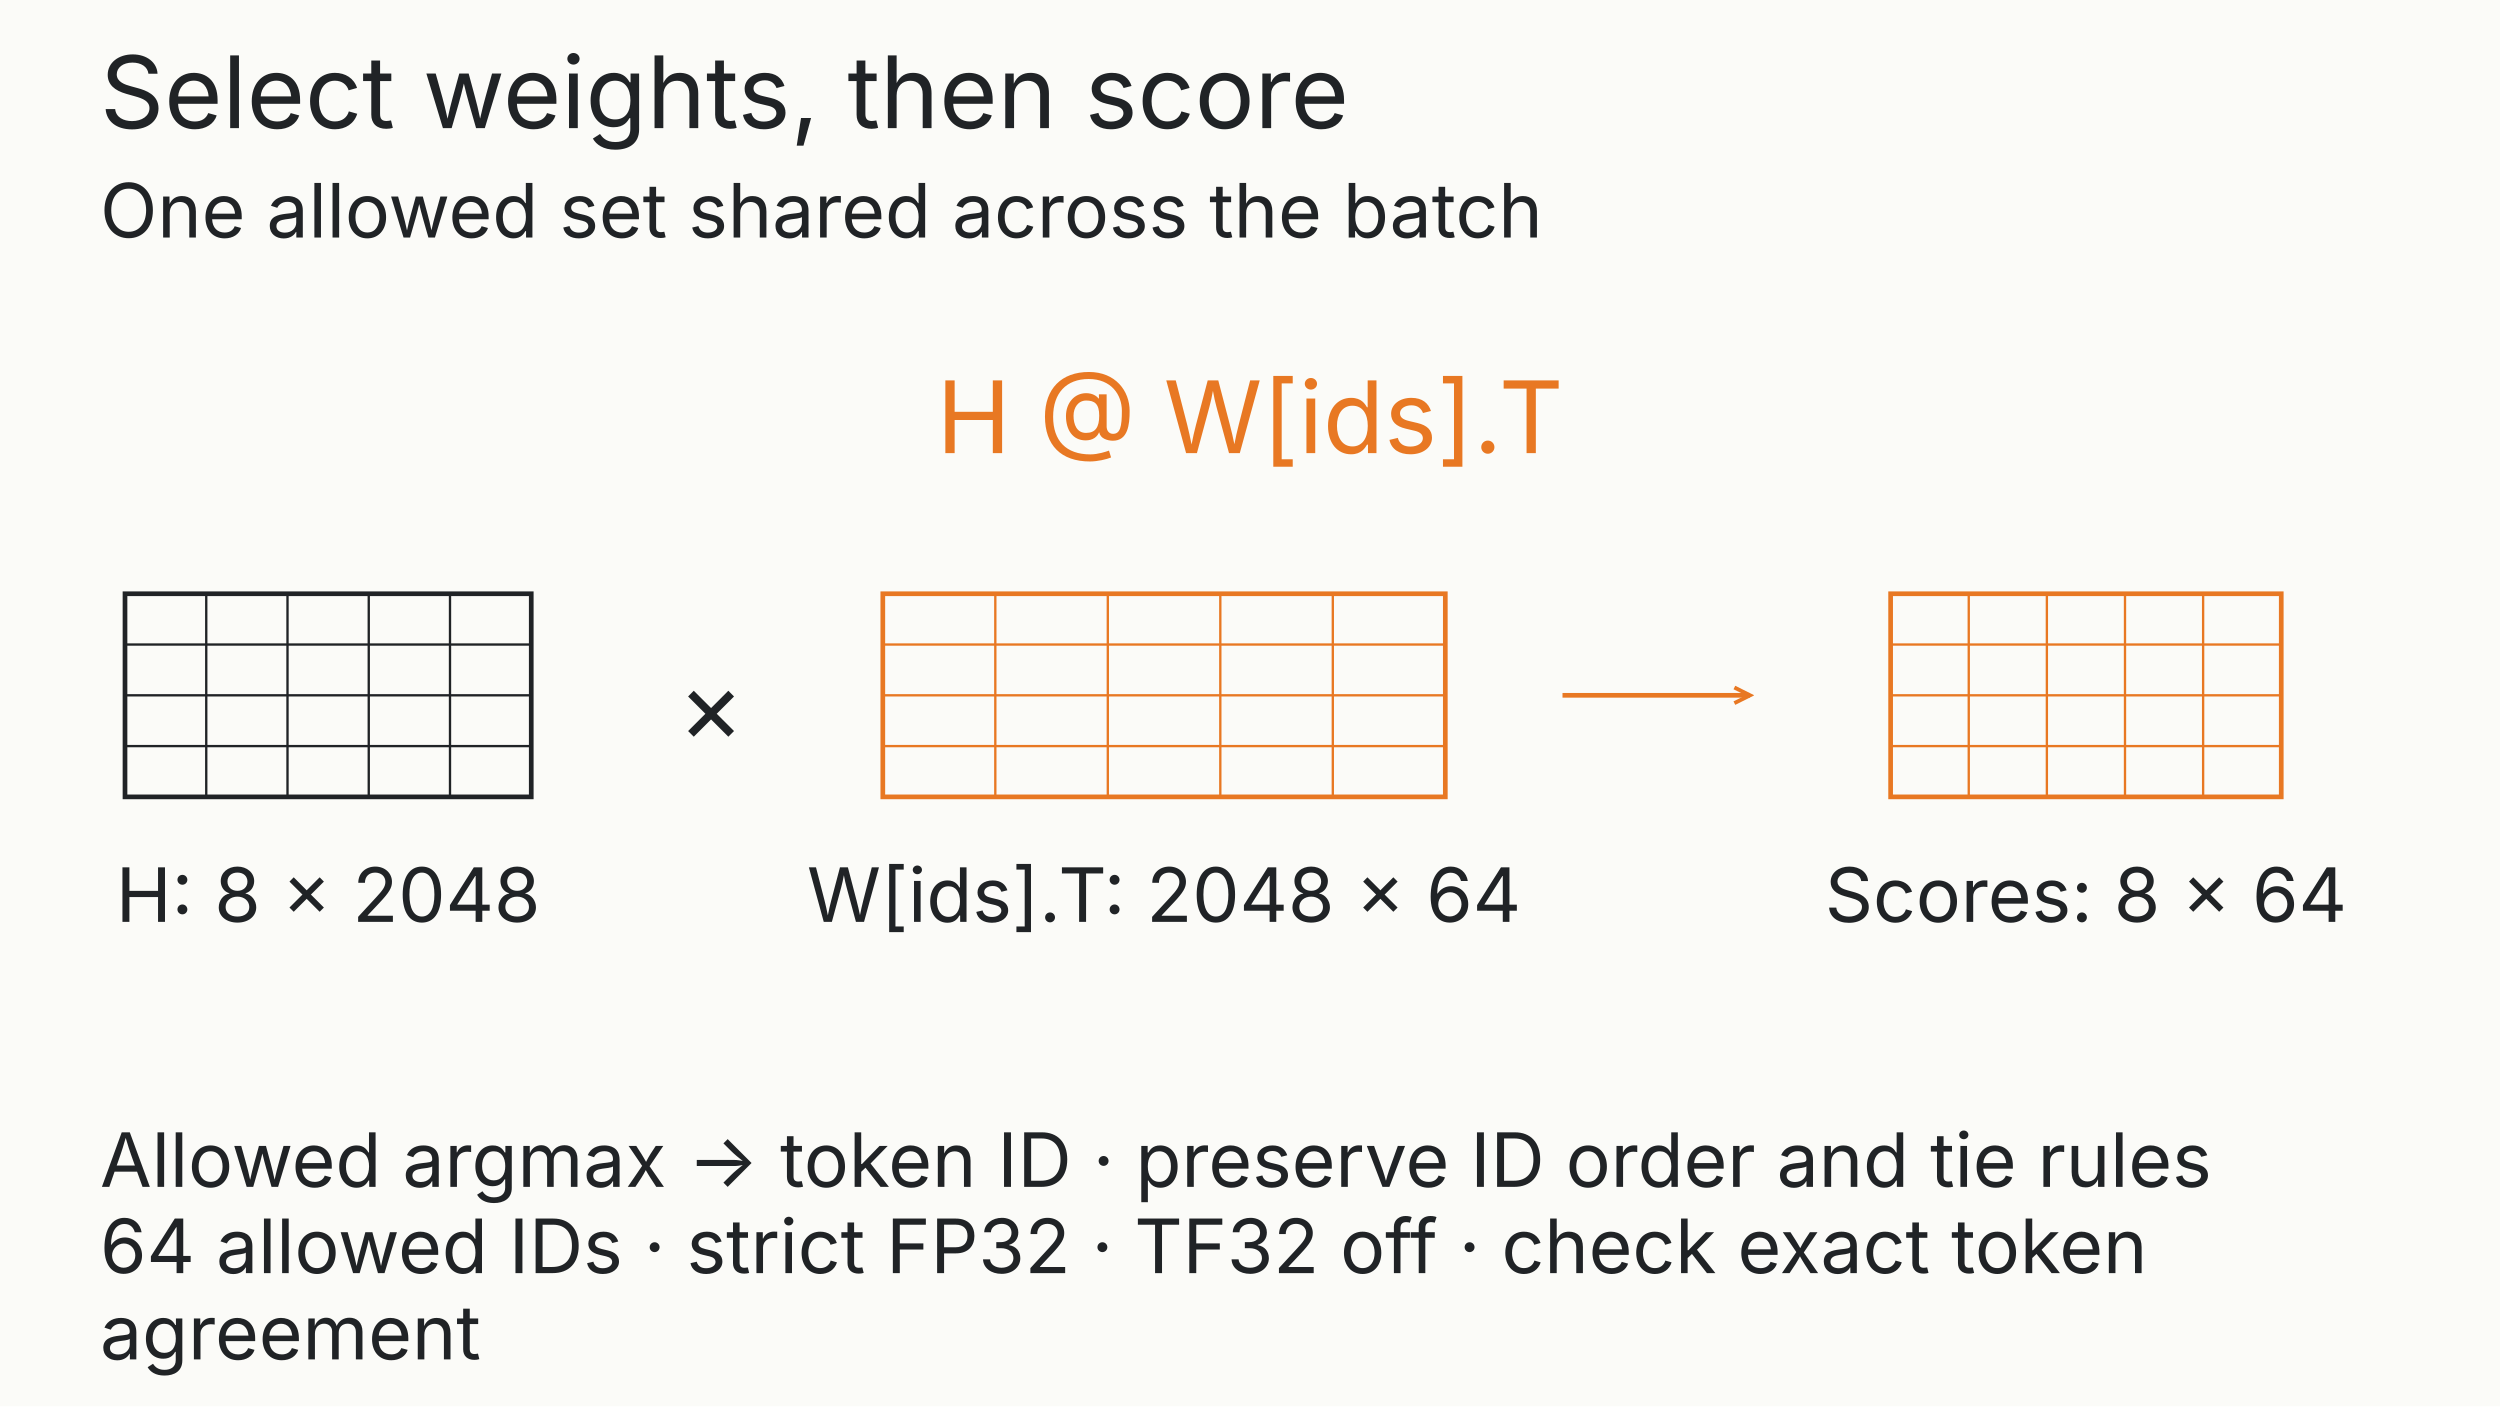
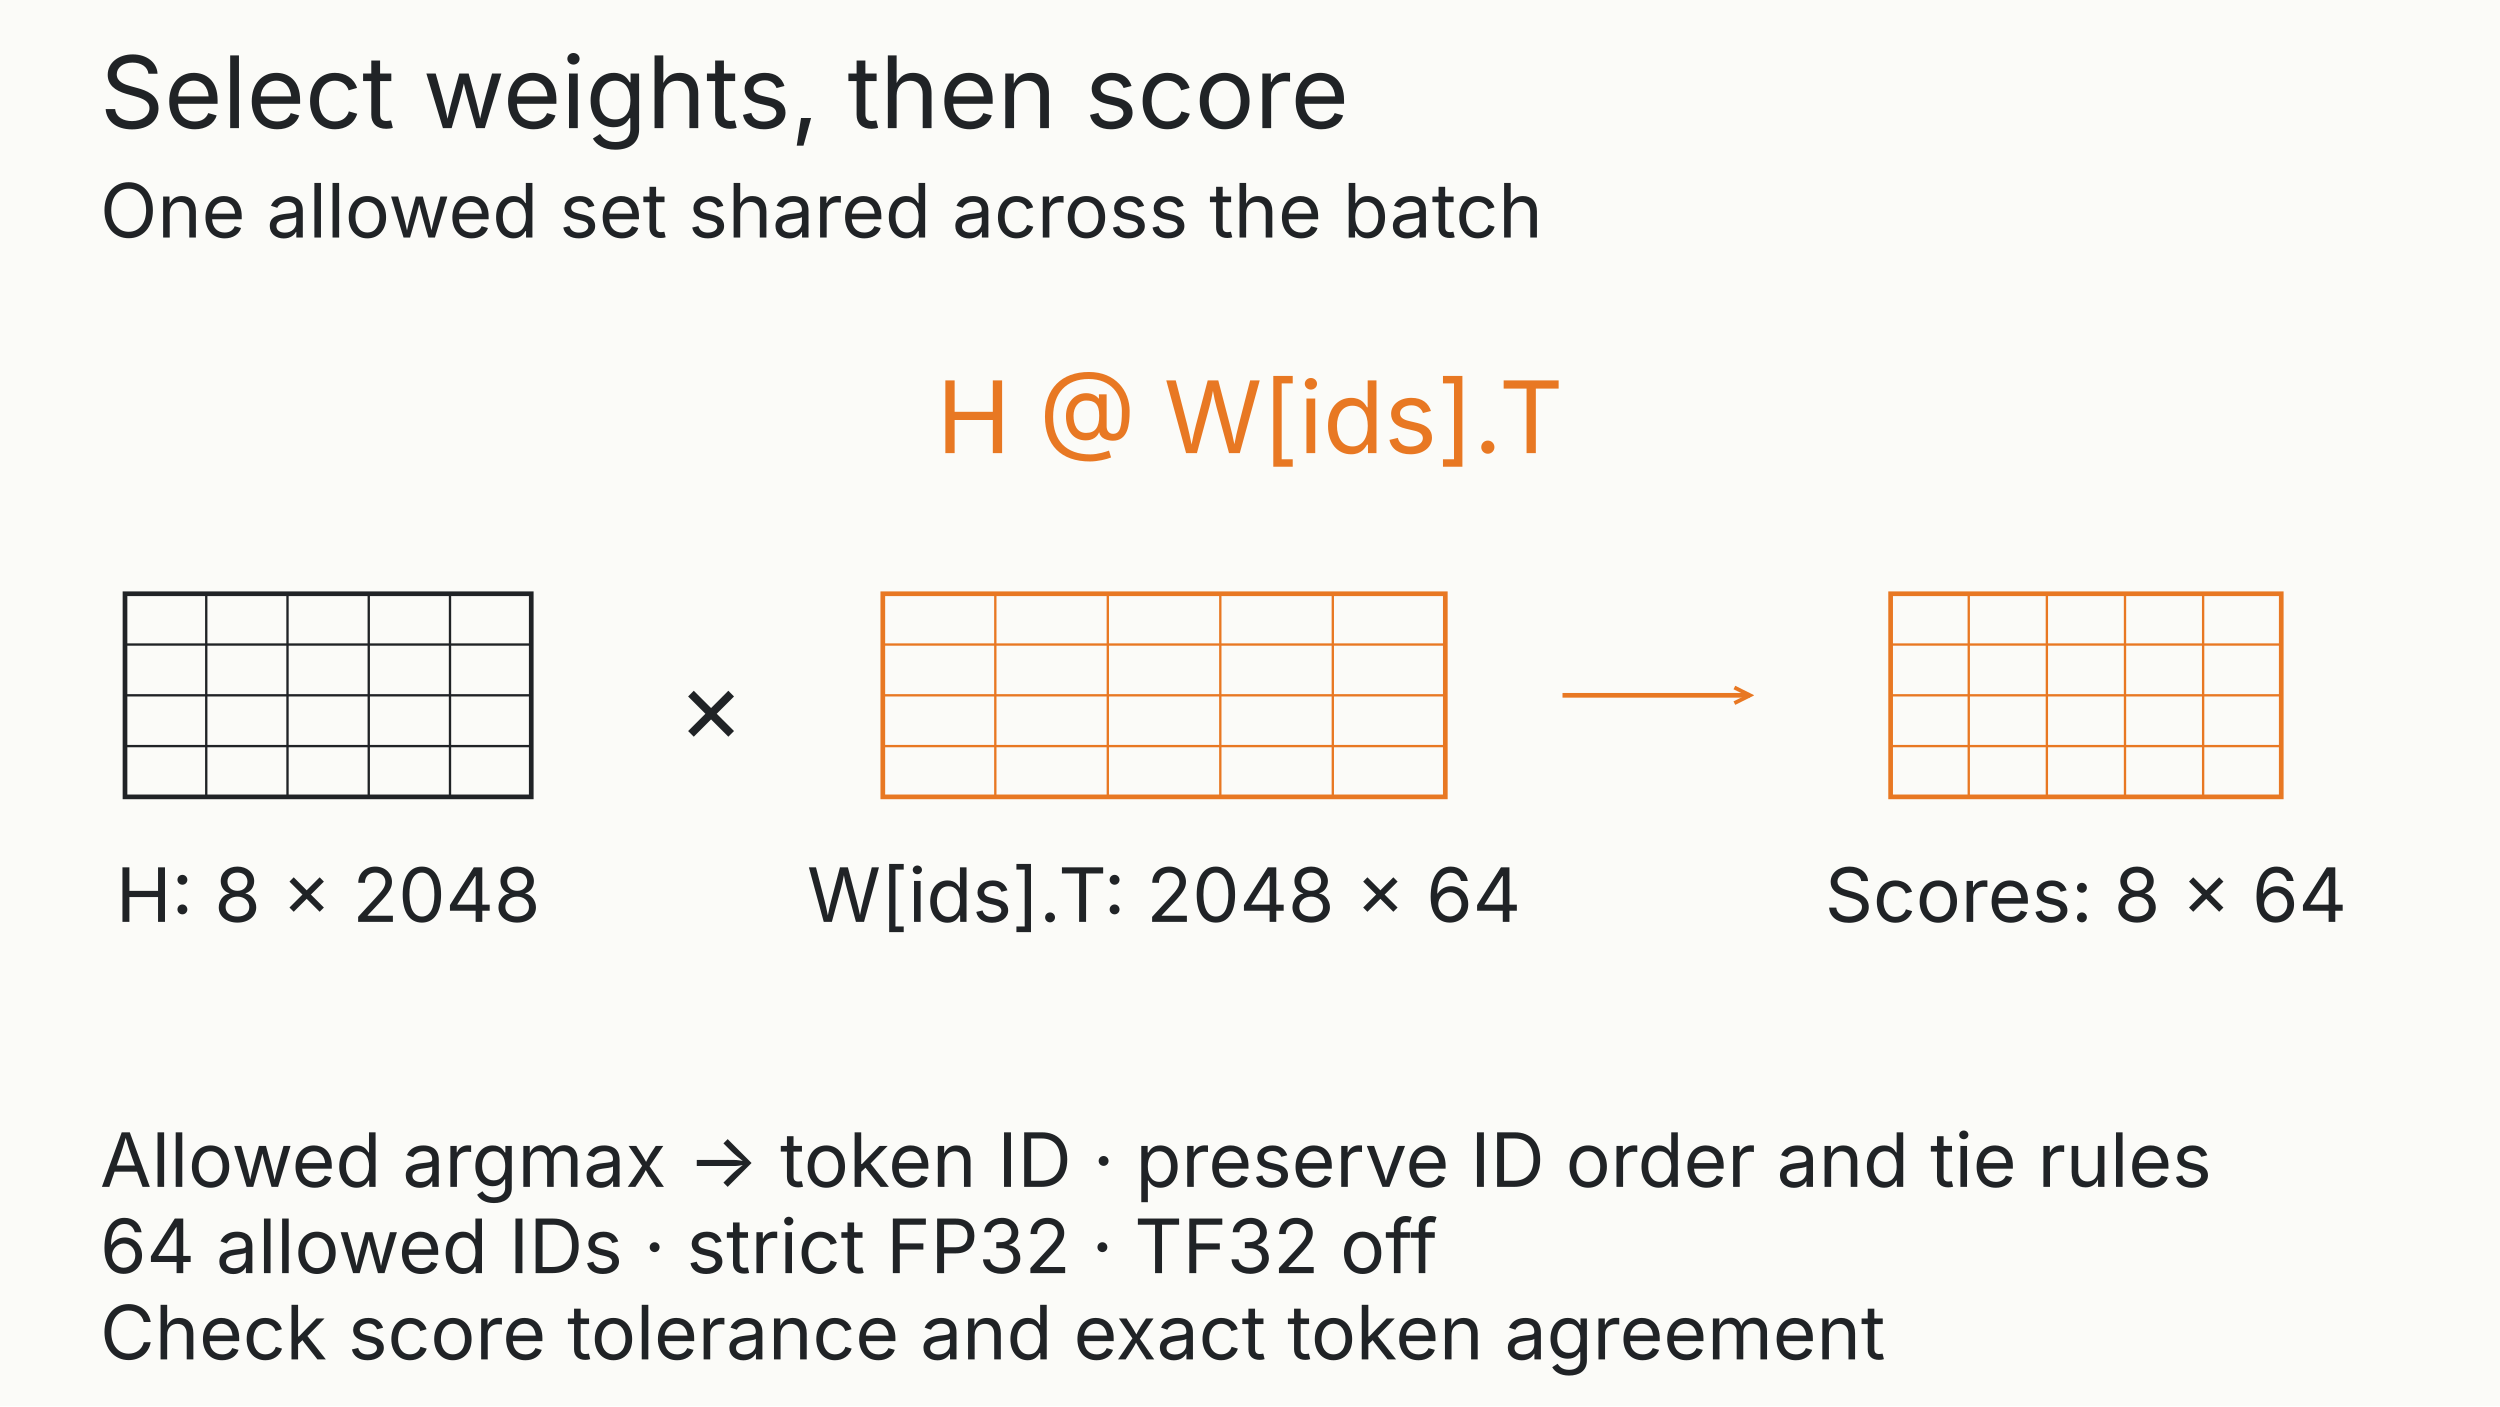
<svg xmlns="http://www.w3.org/2000/svg" width="1600" height="900" viewBox="0 0 1600 900">
  <rect width="100%" height="100%" fill="#FBFBF8" />
  <defs>
    <marker id="arrow" viewBox="0 0 12 12" refX="10" refY="6" markerWidth="5" markerHeight="5" orient="auto">
      <path d="M2 2 L10 6 L2 10" fill="none" stroke="context-stroke" stroke-width="2" />
    </marker>
  </defs>
  <text x="64" y="82.0" font-family="Inter" font-size="64" font-weight="400" font-style="normal" fill="#202326" text-anchor="start">Select weights, then score</text>
  <text x="64" y="152.0" font-family="Inter" font-size="48" font-weight="400" font-style="normal" fill="#202326" text-anchor="start">One allowed set shared across the batch</text>
  <text x="800" y="290.0" font-family="Inter" font-size="64" font-weight="400" font-style="normal" fill="#E87823" text-anchor="middle">H @ W[ids].T</text>
  <rect x="80" y="380" width="260" height="130" rx="0" fill="none" stroke="#202326" stroke-width="3" />
  <line x1="80" y1="412.5" x2="340" y2="412.5" stroke="#202326" stroke-width="1.5" />
  <line x1="80" y1="445.0" x2="340" y2="445.0" stroke="#202326" stroke-width="1.5" />
  <line x1="80" y1="477.5" x2="340" y2="477.5" stroke="#202326" stroke-width="1.5" />
  <line x1="132.0" y1="380" x2="132.0" y2="510" stroke="#202326" stroke-width="1.5" />
  <line x1="184.0" y1="380" x2="184.0" y2="510" stroke="#202326" stroke-width="1.5" />
  <line x1="236.0" y1="380" x2="236.0" y2="510" stroke="#202326" stroke-width="1.5" />
  <line x1="288.0" y1="380" x2="288.0" y2="510" stroke="#202326" stroke-width="1.5" />
  <text x="210.0" y="590.0" font-family="Inter" font-size="48" font-weight="400" font-style="normal" fill="#202326" text-anchor="middle">H: 8 × 2048</text>
  <rect x="565" y="380" width="360" height="130" rx="0" fill="none" stroke="#E87823" stroke-width="3" />
  <line x1="565" y1="412.5" x2="925" y2="412.5" stroke="#E87823" stroke-width="1.5" />
  <line x1="565" y1="445.0" x2="925" y2="445.0" stroke="#E87823" stroke-width="1.5" />
  <line x1="565" y1="477.5" x2="925" y2="477.5" stroke="#E87823" stroke-width="1.5" />
  <line x1="637.0" y1="380" x2="637.0" y2="510" stroke="#E87823" stroke-width="1.5" />
  <line x1="709.0" y1="380" x2="709.0" y2="510" stroke="#E87823" stroke-width="1.5" />
  <line x1="781.0" y1="380" x2="781.0" y2="510" stroke="#E87823" stroke-width="1.5" />
  <line x1="853.0" y1="380" x2="853.0" y2="510" stroke="#E87823" stroke-width="1.5" />
  <text x="745.0" y="590.0" font-family="Inter" font-size="48" font-weight="400" font-style="normal" fill="#202326" text-anchor="middle">W[ids].T: 2048 × 64</text>
  <rect x="1210" y="380" width="250" height="130" rx="0" fill="none" stroke="#E87823" stroke-width="3" />
  <line x1="1210" y1="412.5" x2="1460" y2="412.5" stroke="#E87823" stroke-width="1.5" />
  <line x1="1210" y1="445.0" x2="1460" y2="445.0" stroke="#E87823" stroke-width="1.5" />
  <line x1="1210" y1="477.5" x2="1460" y2="477.5" stroke="#E87823" stroke-width="1.5" />
  <line x1="1260.0" y1="380" x2="1260.0" y2="510" stroke="#E87823" stroke-width="1.5" />
  <line x1="1310.0" y1="380" x2="1310.0" y2="510" stroke="#E87823" stroke-width="1.5" />
  <line x1="1360.0" y1="380" x2="1360.0" y2="510" stroke="#E87823" stroke-width="1.5" />
  <line x1="1410.0" y1="380" x2="1410.0" y2="510" stroke="#E87823" stroke-width="1.5" />
  <text x="1335.0" y="590.0" font-family="Inter" font-size="48" font-weight="400" font-style="normal" fill="#202326" text-anchor="middle">Scores: 8 × 64</text>
  <text x="455" y="475.0" font-family="Inter" font-size="64" font-weight="400" font-style="normal" fill="#202326" text-anchor="middle">×</text>
  <line x1="1000" y1="445" x2="1120" y2="445" stroke="#E87823" stroke-width="3" marker-end="url(#arrow)" />
  <text x="64" y="759.6" font-family="Inter" font-size="48" font-weight="400" font-style="normal" fill="#202326" text-anchor="start">Allowed argmax → token ID · preserve ID order and tie rules</text>
-   <text x="64" y="814.8" font-family="Inter" font-size="48" font-weight="400" font-style="normal" fill="#202326" text-anchor="start">64 allowed IDs · strict FP32 · TF32 off · check exact token</text>
-   <text x="64" y="870.0" font-family="Inter" font-size="48" font-weight="400" font-style="normal" fill="#202326" text-anchor="start">agreement</text>
+   <text x="64" y="814.8" font-family="Inter" font-size="48" font-weight="400" font-style="normal" fill="#202326" text-anchor="start">64 allowed IDs · strict FP32 · TF32 off</text>
+   <text x="64" y="870.0" font-family="Inter" font-size="48" font-weight="400" font-style="normal" fill="#202326" text-anchor="start">Check score tolerance and exact token agreement</text>
</svg>
